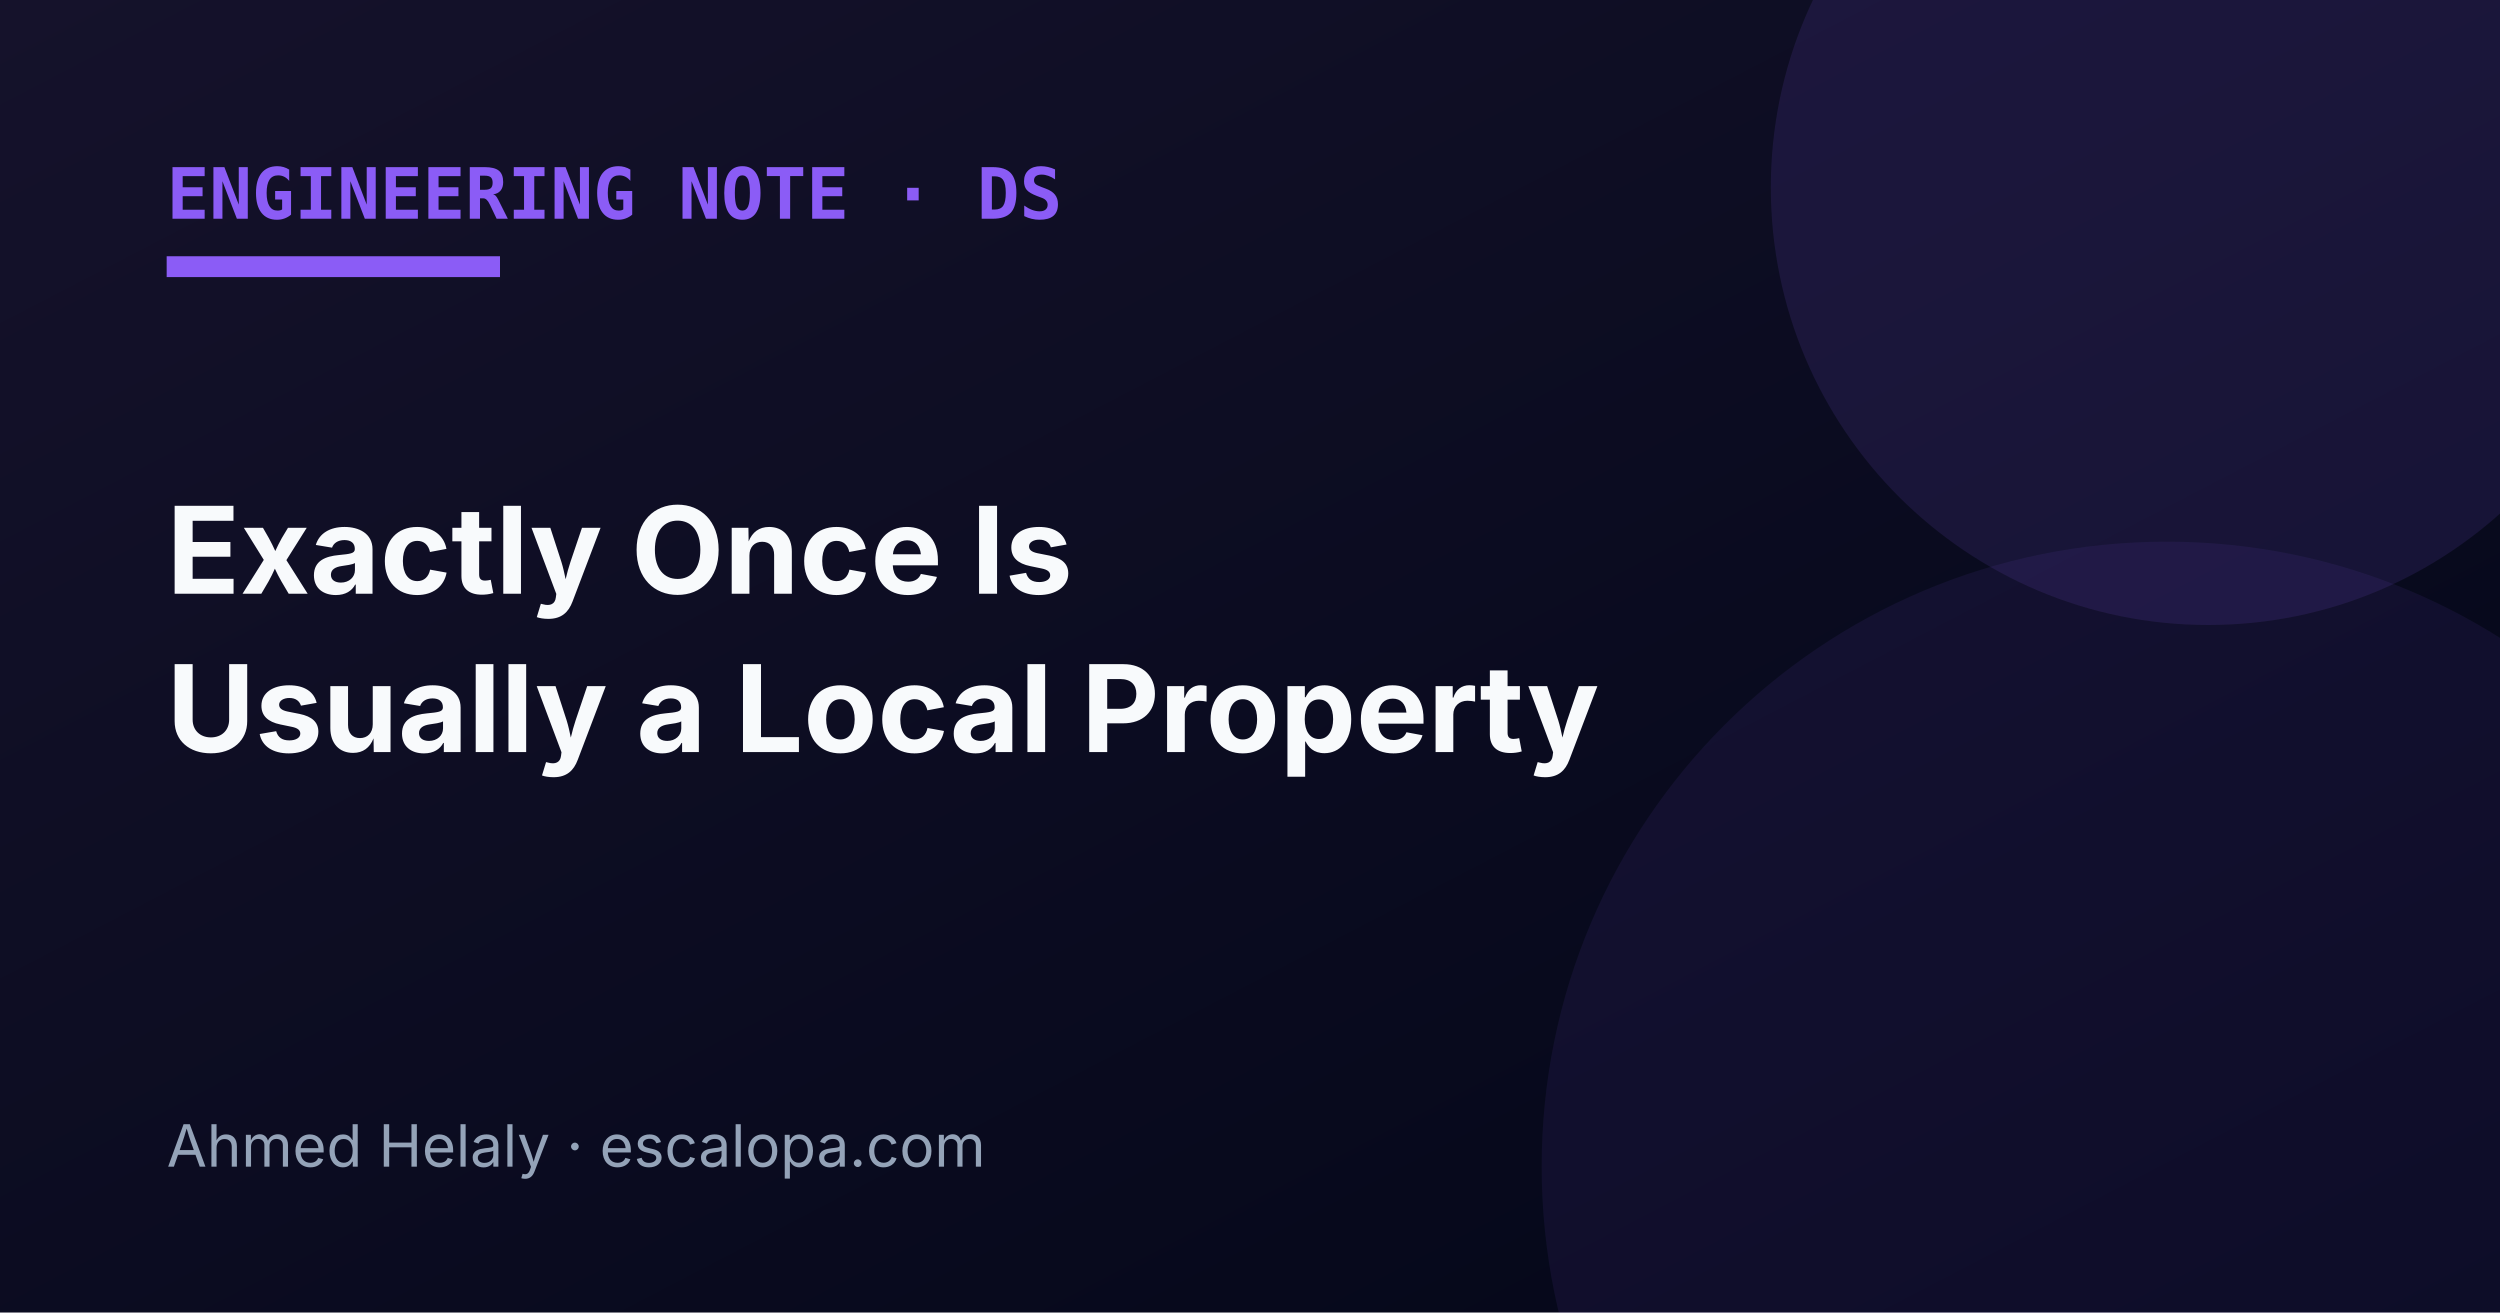
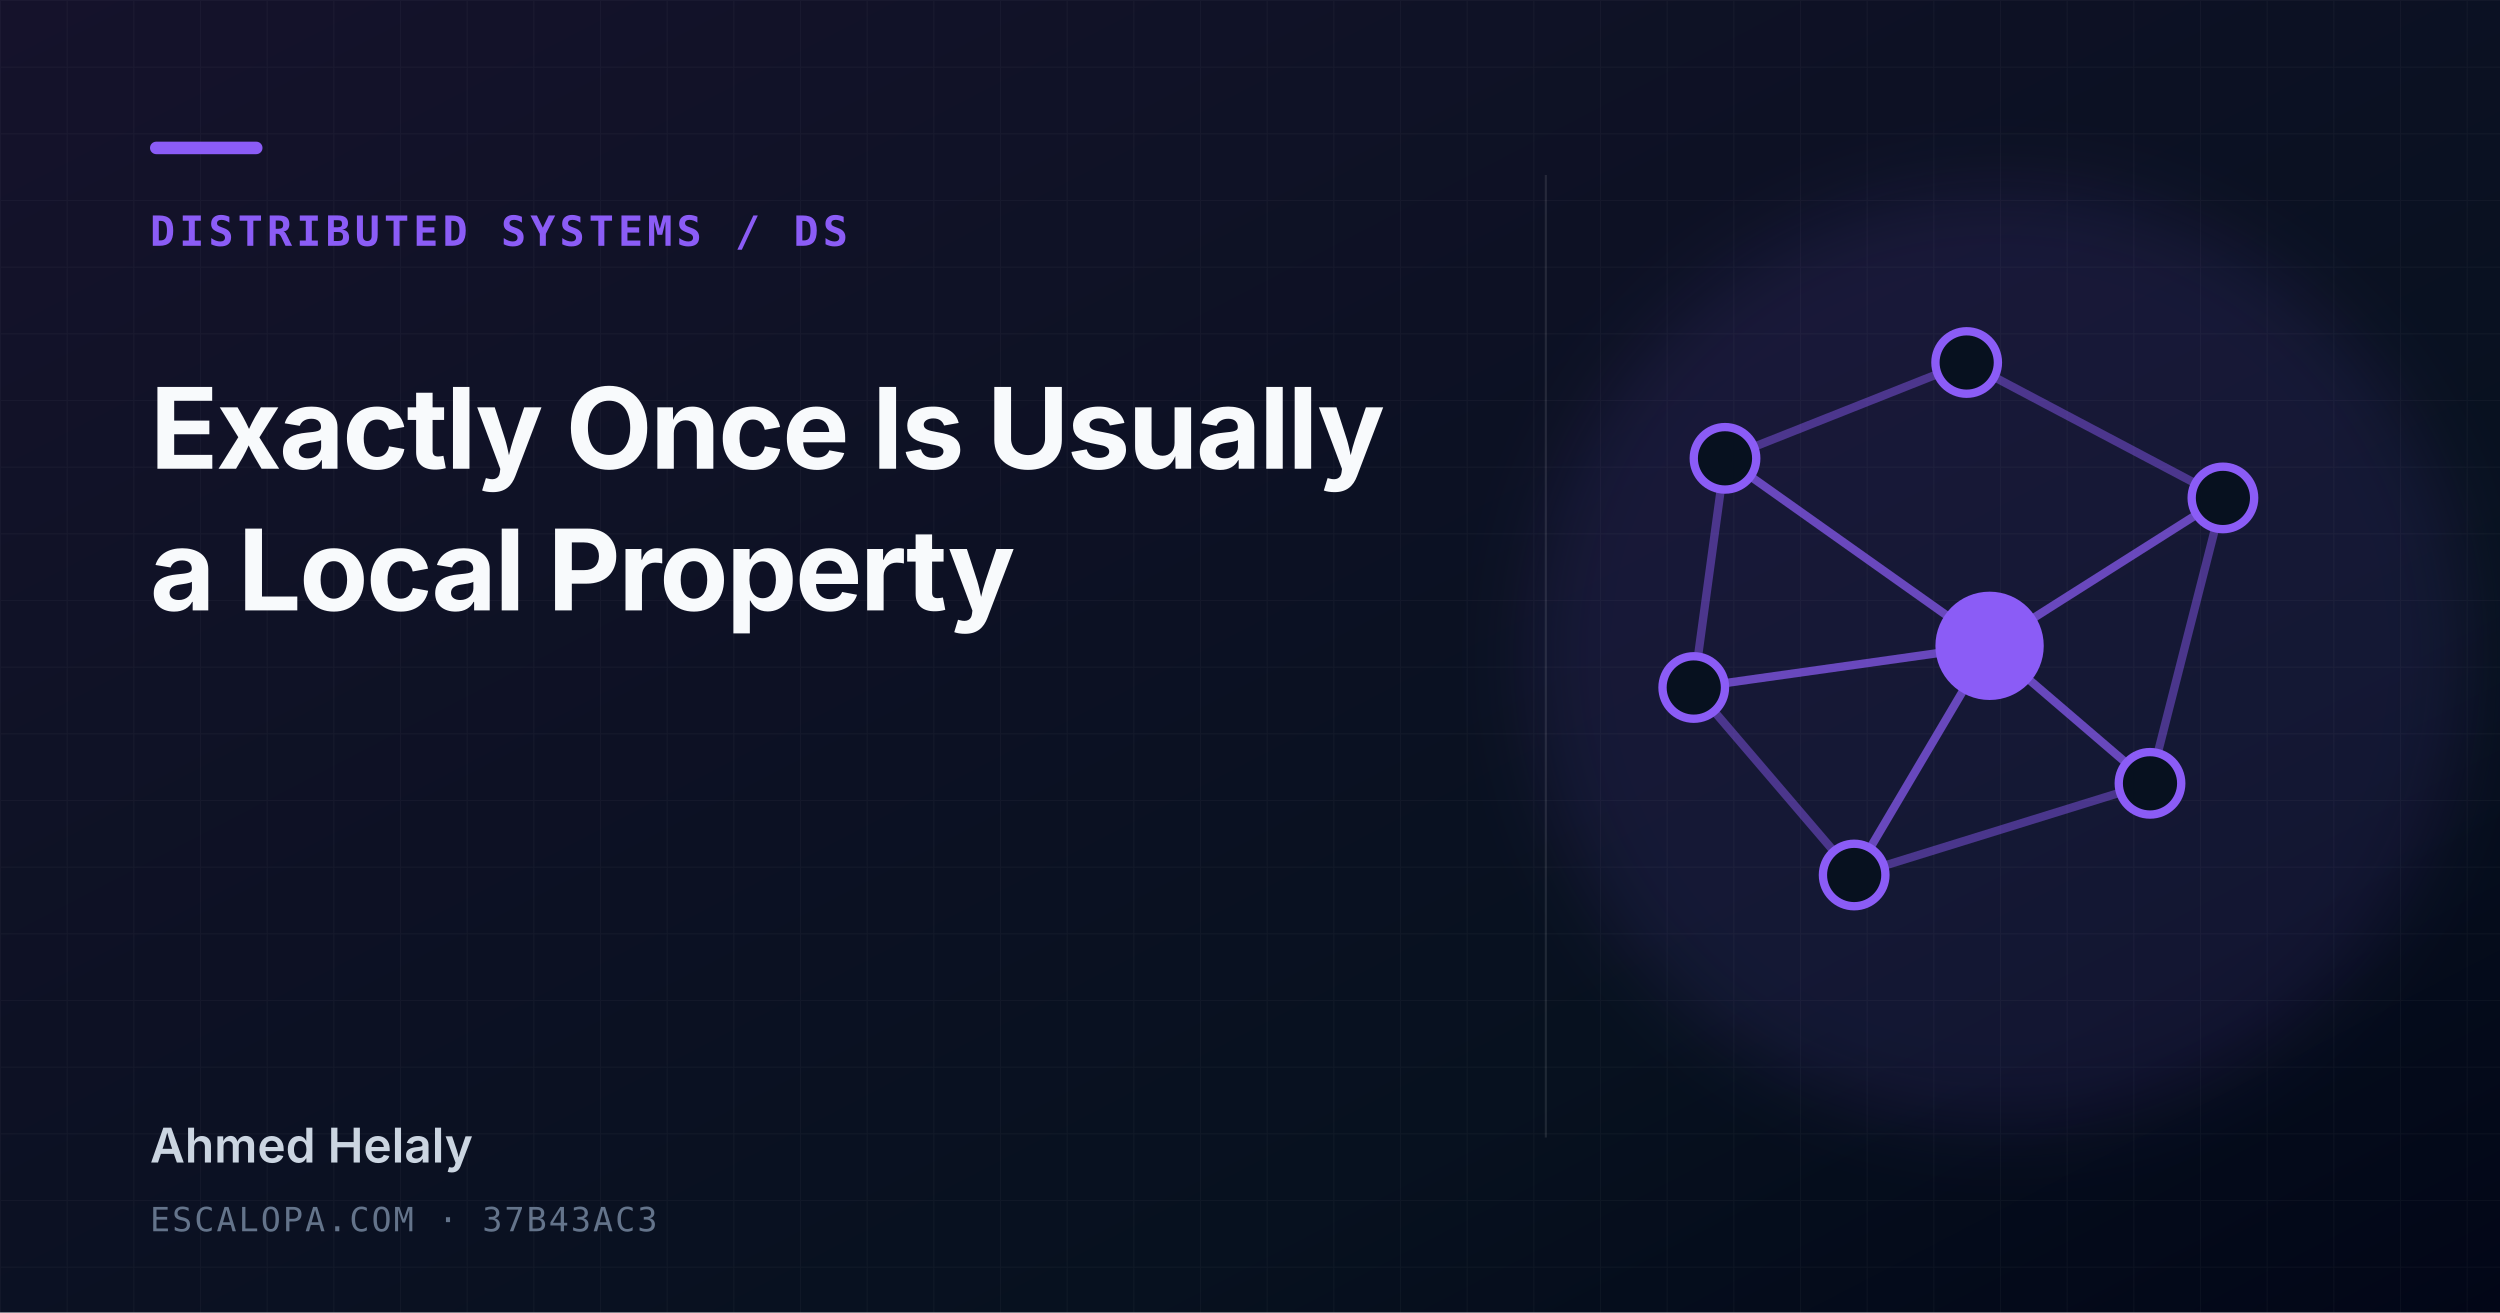
<svg xmlns="http://www.w3.org/2000/svg" width="1200" height="630" viewBox="0 0 1200 630" role="img" aria-label="Exactly Once Is Usually a Local Property">
  <defs>
    <linearGradient id="g" x1="0" y1="0" x2="1" y2="1">
      <stop stop-color="#15122b" />
+       <stop offset=".72" stop-color="#07111f" />
      <stop offset="1" stop-color="#020617" />
    </linearGradient>
+     <pattern id="grid" width="32" height="32" patternUnits="userSpaceOnUse">
+       <path d="M32 0H0v32" fill="none" stroke="#fff" stroke-width="1" opacity=".035" />
+     </pattern>
+     <filter id="glow">
+       <feGaussianBlur stdDeviation="18" />
+     </filter>
  </defs>
  <rect width="1200" height="630" fill="url(#g)" />
-   <circle cx="1060" cy="90" r="210" fill="#8b5cf6" opacity=".12" />
-   <circle cx="1040" cy="560" r="300" fill="#8b5cf6" opacity=".08" />
-   <path d="M80 128h160" stroke="#8b5cf6" stroke-width="10" />
-   <text x="80" y="105" fill="#8b5cf6" font-family="ui-monospace,monospace" font-size="34" font-weight="700">ENGINEERING NOTE · DS</text>
-   <text x="80" y="285" fill="#f8fafc" font-family="Inter,Arial,sans-serif" font-size="58" font-weight="700">
-     <tspan x="80">Exactly Once Is</tspan>
-     <tspan x="80" dy="76">Usually a Local Property</tspan>
+   <rect width="1200" height="630" fill="url(#grid)" />
+   <circle cx="960" cy="315" r="225" fill="#8b5cf6" opacity=".10" filter="url(#glow)" />
+   <path d="M742 84v462" stroke="#fff" stroke-width="1" opacity=".1" />
+   <rect x="72" y="68" width="54" height="6" rx="3" fill="#8b5cf6" />
+   <text x="72" y="118" fill="#8b5cf6" font-family="ui-monospace,SFMono-Regular,monospace" font-size="20" font-weight="700" letter-spacing="2">DISTRIBUTED SYSTEMS / DS</text>
+   <text x="72" y="225" fill="#f8fafc" font-family="Inter,Arial,sans-serif" font-size="54" font-weight="720" letter-spacing="-1">
+     <tspan x="72" dy="0">Exactly Once Is Usually</tspan>
+     <tspan x="72" dy="68">a Local Property</tspan>
  </text>
-   <text x="80" y="560" fill="#94a3b8" font-family="Inter,Arial,sans-serif" font-size="28">Ahmed Helaly · escalopa.com</text>
+   <g fill="#07111f" stroke="#8b5cf6" stroke-width="4">
+     <path d="M828 220 944 174 1067 239 1032 376 890 420 813 330Z" fill="none" opacity=".45" />
+     <path d="M828 220 955 310 1067 239M955 310 1032 376M955 310 890 420M813 330 955 310" fill="none" opacity=".7" />
+     <circle cx="828" cy="220" r="15" />
+     <circle cx="944" cy="174" r="15" />
+     <circle cx="1067" cy="239" r="15" />
+     <circle cx="1032" cy="376" r="15" />
+     <circle cx="890" cy="420" r="15" />
+     <circle cx="813" cy="330" r="15" />
+     <circle cx="955" cy="310" r="24" fill="#8b5cf6" />
+   </g>
+   <text x="72" y="558" fill="#cbd5e1" font-family="Inter,Arial,sans-serif" font-size="23" font-weight="600">Ahmed Helaly</text>
+   <text x="72" y="591" fill="#64748b" font-family="ui-monospace,SFMono-Regular,monospace" font-size="16" letter-spacing="1">ESCALOPA.COM  ·  37B43AC3</text>
</svg>
